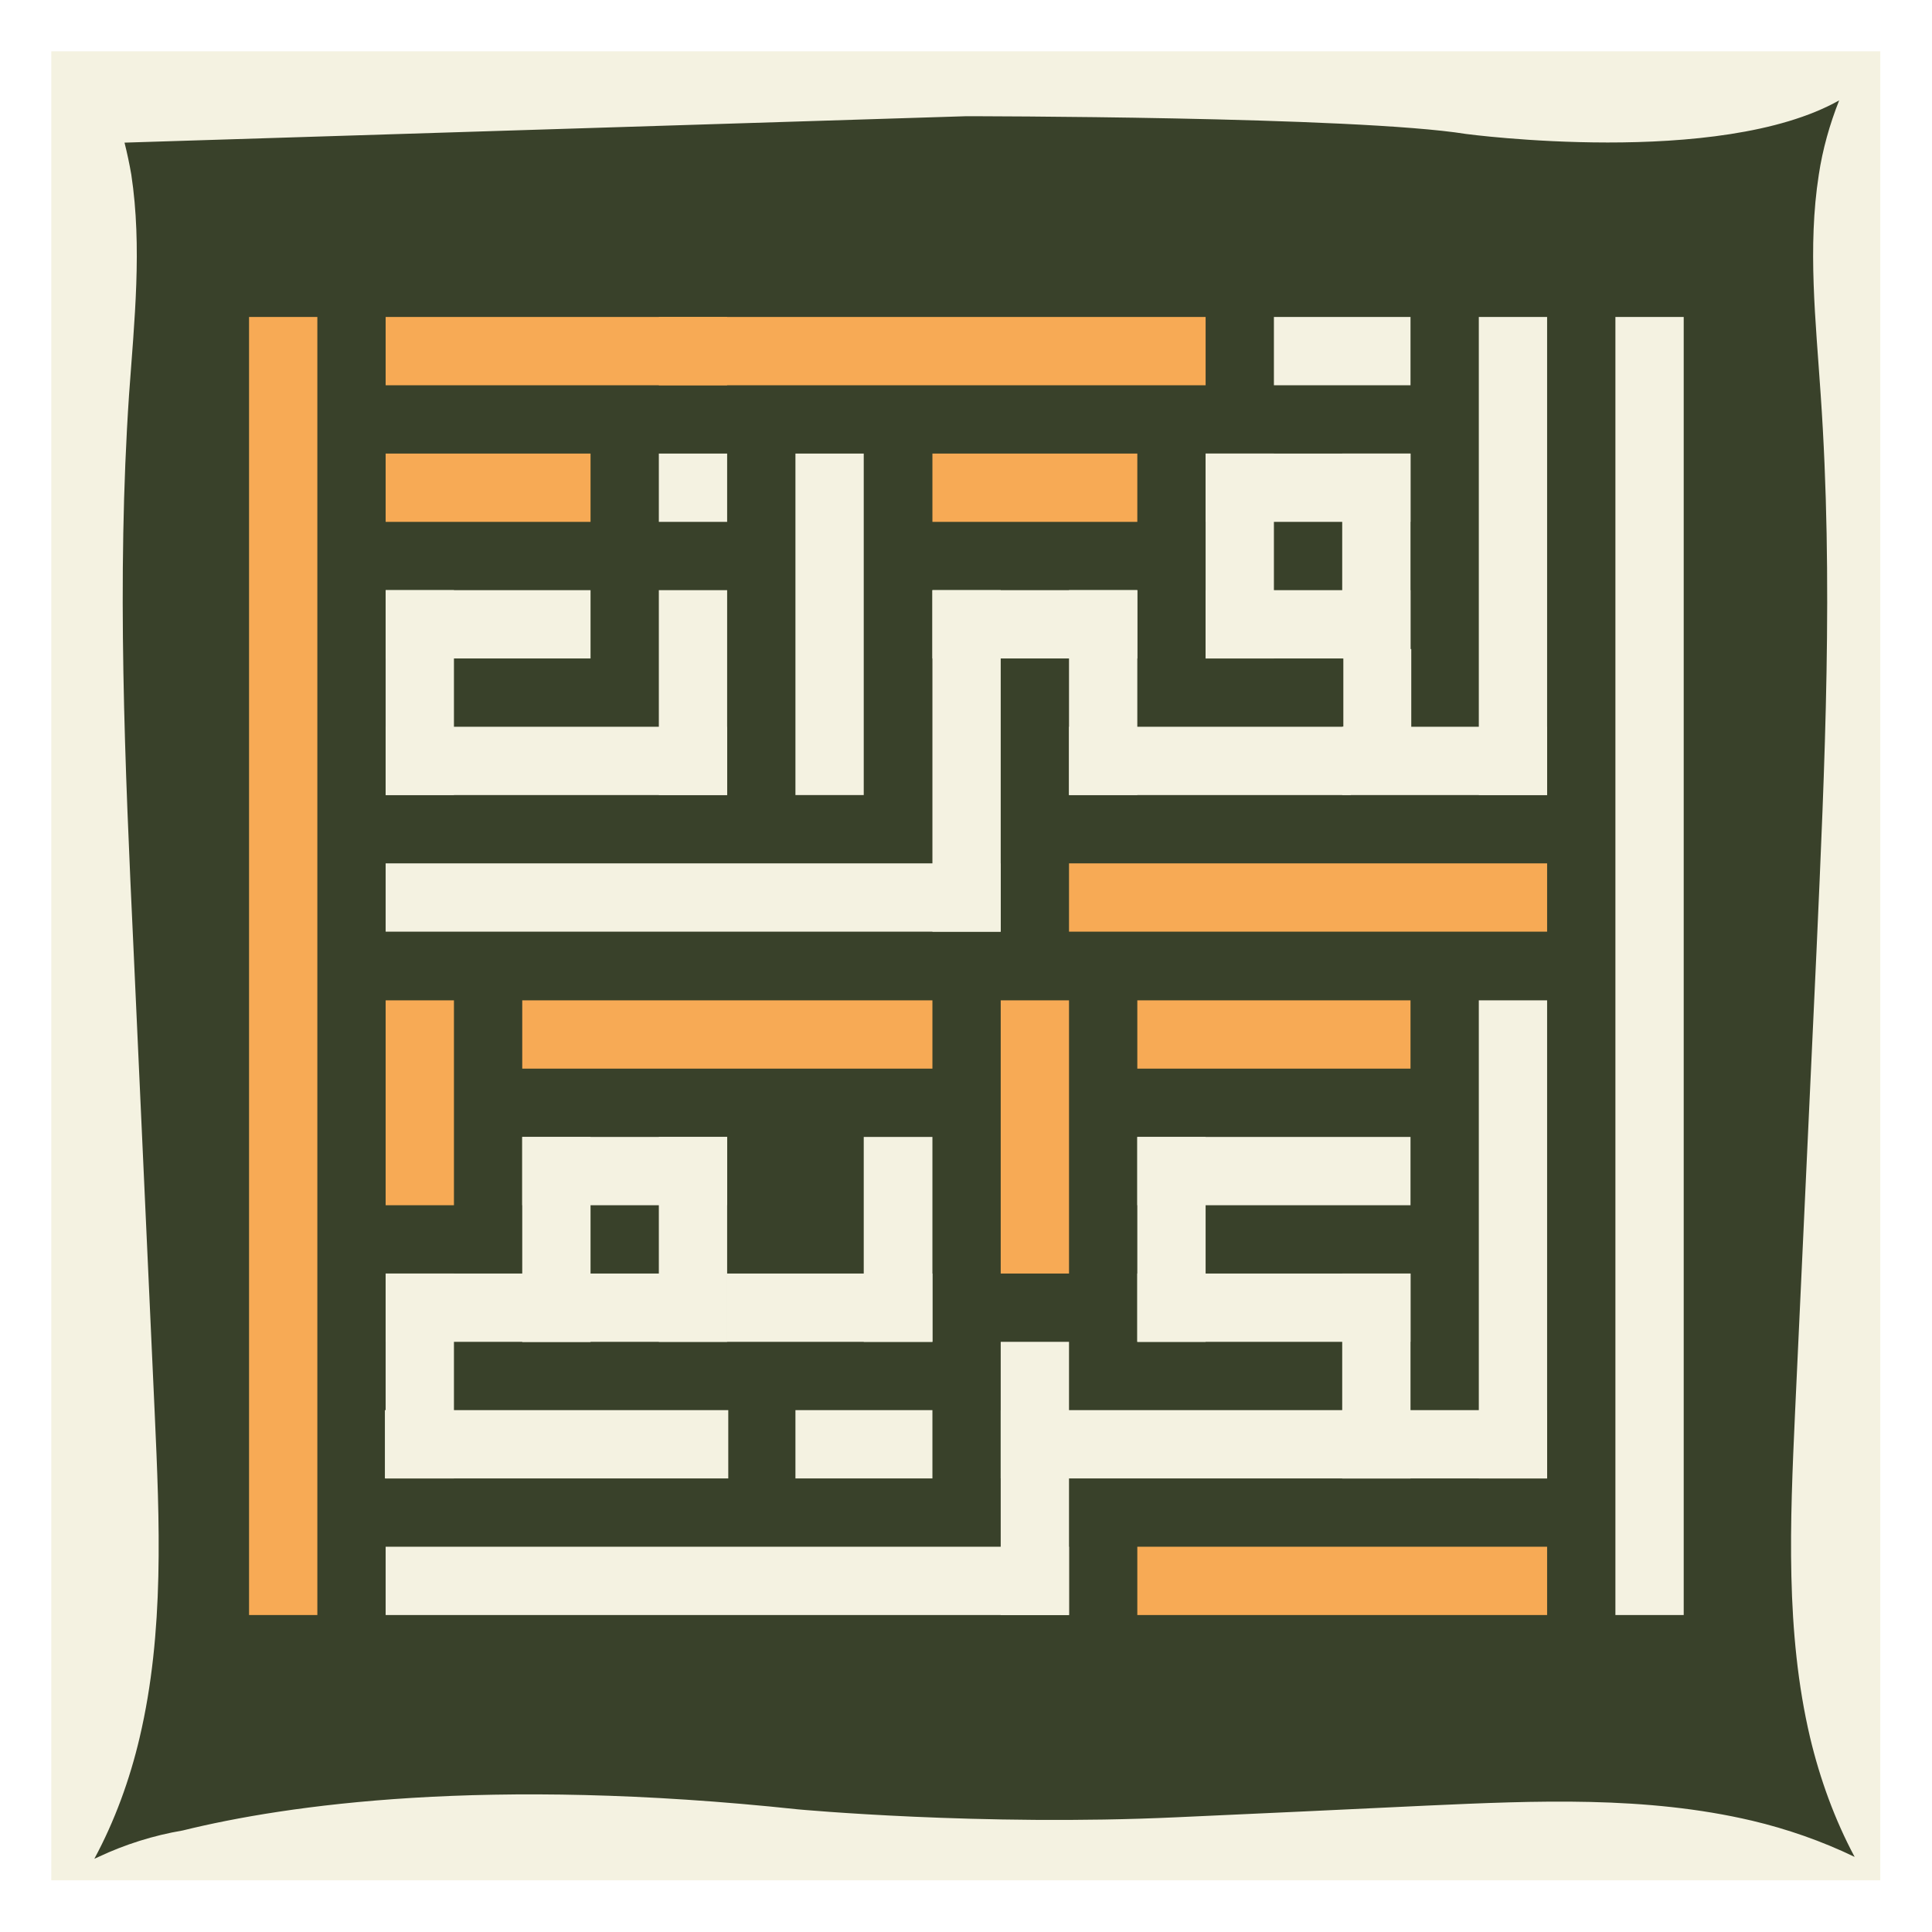
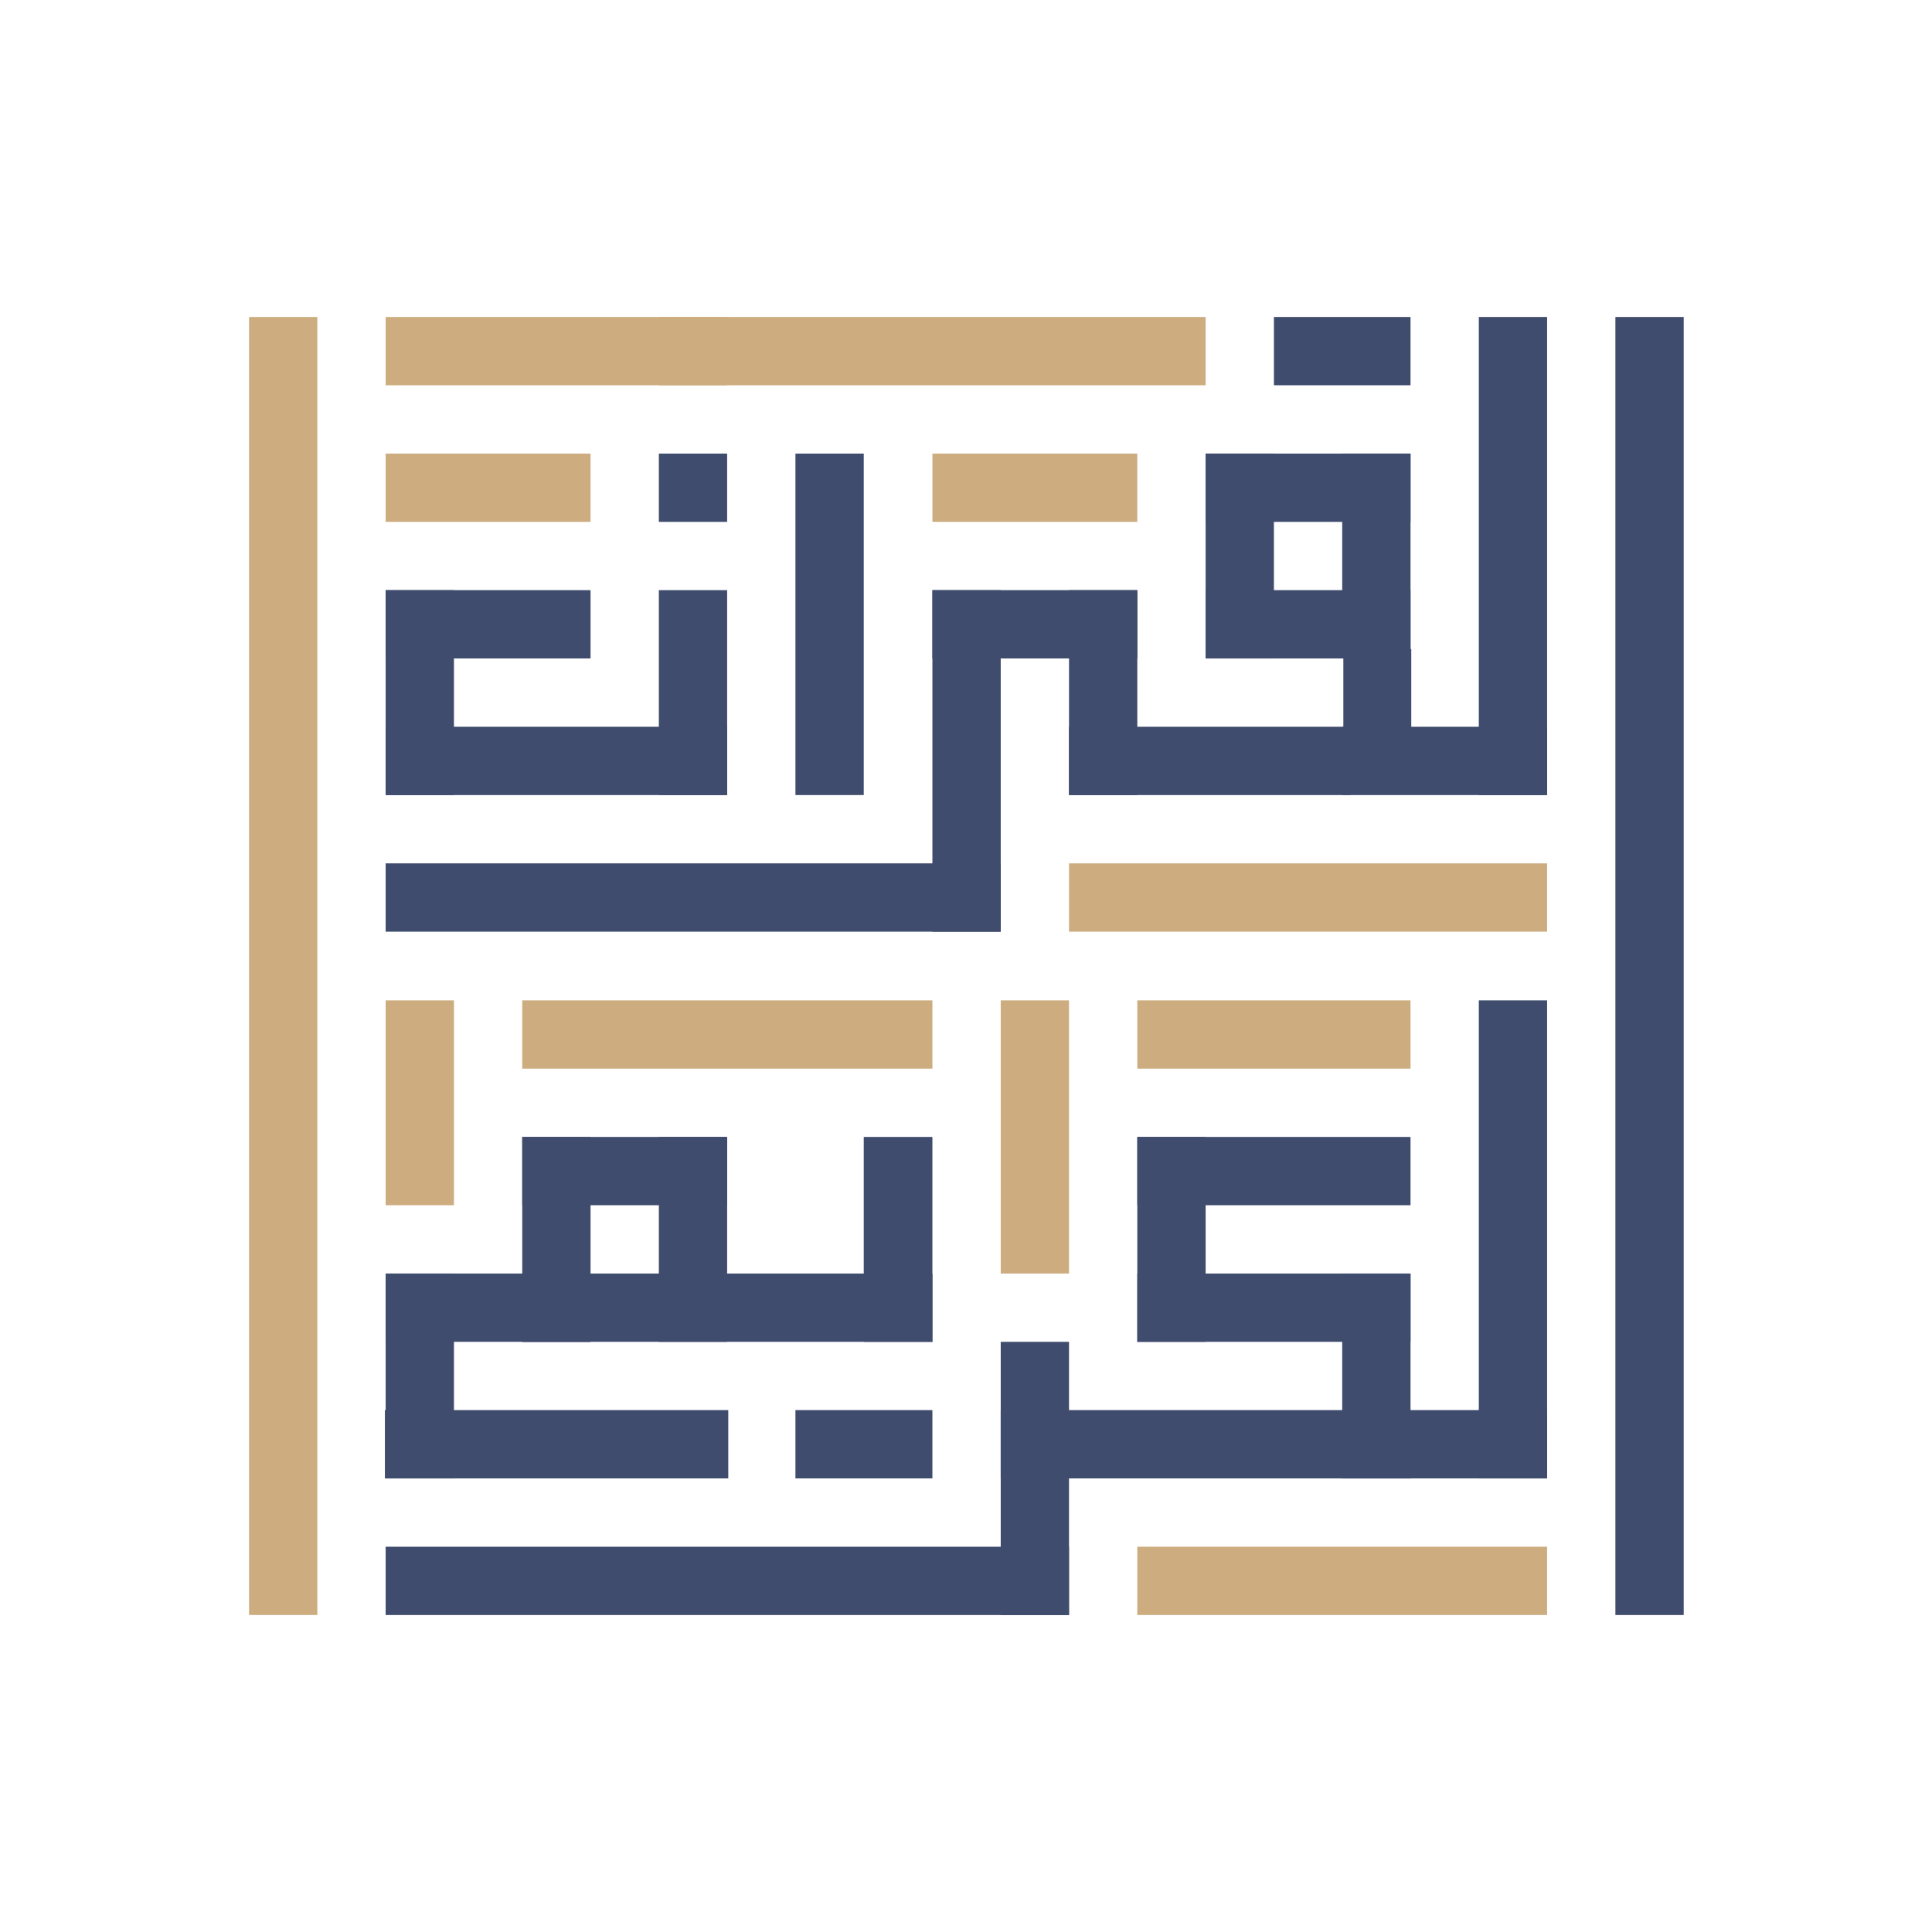
- <svg xmlns="http://www.w3.org/2000/svg" height="512" viewBox="0 0 512 512" width="512">
-   <path d="m17 20h478v478h-478z" fill="#39412a" />
-   <g fill="#f4f2e1">
-     <path d="m428.1 84h18.1v344h-18.1z" />
-     <path d="m391.9 84h18.1v126.7h-18.1z" />
-     <path d="m355.7 210.7v-18.1h54.3v18.1z" />
-     <path d="m319.5 174.5v-18.1h54.3v18.1z" />
-     <path d="m355.7 120.2h18.1v54.3h-18.1z" />
-     <path d="m319.5 138.3v-18.1h54.3v18.1z" />
-     <path d="m337.6 174.5h-18.1v-54.3h18.1z" />
-     <path d="m356 172h18v38.2h-18z" />
-     <path d="m358 192.6v18.1h-74.7v-18.1z" />
-     <path d="m373.8 84v18.1h-36.2v-18.1z" />
-     <path d="m247.1 156.4h18.1v90.5h-18.1z" />
-     <path d="m102.2 246.9v-18.1h163v18.1z" />
-     <path d="m283.3 156.4h18.1v54.3h-18.1z" />
-     <path d="m247.1 174.5v-18.1h54.3v18.1z" />
-     <path d="m210.8 120.2h18.1v90.5h-18.1z" />
-     <path d="m174.6 156.4h18.1v54.3h-18.1z" />
-     <path d="m102.2 210.7v-18.1h90.5v18.1z" />
-     <path d="m102.2 156.4h18.1v54.3h-18.1z" />
-     <path d="m156.5 156.4v18.1h-54.3v-18.1z" />
-     <path d="m192.7 120.2v18.1h-18.1v-18.1z" />
-   </g>
-   <path d="m283.3 246.9v-18.1h126.7v18.1z" fill="#f7aa55" />
-   <path d="m102.2 102.1v-18.1h217.3v18.1z" fill="#f7aa55" />
-   <path d="m247.1 138.3v-18.1h54.3v18.1z" fill="#f7aa55" />
-   <path d="m174.6 102.1v-18.1h18.1v18.1z" fill="#f7aa55" />
-   <path d="m156.5 120.2v18.1h-54.3v-18.1z" fill="#f7aa55" />
-   <path d="m120.3 319.4h-18.1v-54.3h18.1z" fill="#f7aa55" />
-   <path d="m410 391.8h-18.1v-126.7h18.1z" fill="#f4f2e1" />
-   <path d="m410 373.7v18.1h-54.3v-18.1z" fill="#f4f2e1" />
-   <path d="m373.8 391.8h-18.1v-54.3h18.1z" fill="#f4f2e1" />
-   <path d="m373.8 337.5v18.1h-72.4v-18.1z" fill="#f4f2e1" />
-   <path d="m319.5 355.6h-18.1v-54.3h18.1z" fill="#f4f2e1" />
-   <path d="m301.4 319.4v-18.1h72.4v18.1z" fill="#f4f2e1" />
-   <path d="m265.2 391.8v-18.1h108.6v18.1z" fill="#f4f2e1" />
-   <path d="m265.2 355.6h18.1v72.4h-18.1z" fill="#f4f2e1" />
-   <path d="m283.3 409.9v18.1h-181.1v-18.1z" fill="#f4f2e1" />
-   <path d="m247.1 355.6h-18.2v-54.3h18.2z" fill="#f4f2e1" />
-   <path d="m192.7 355.6v-18.1h54.4v18.1z" fill="#f4f2e1" />
-   <path d="m210.8 391.8v-18.1h36.3v18.1z" fill="#f4f2e1" />
-   <path d="m174.6 301.3h18.1v54.3h-18.1z" fill="#f4f2e1" />
-   <path d="m138.4 319.4v-18.1h54.3v18.1z" fill="#f4f2e1" />
-   <path d="m156.5 355.6h-18.1v-54.3h18.1z" fill="#f4f2e1" />
-   <path d="m138.4 355.6v-18.1h54.3v18.1z" fill="#f4f2e1" />
-   <path d="m102.2 355.6v-18.1h54.3v18.1z" fill="#f4f2e1" />
-   <path d="m120.3 391.8h-18.1v-54.3h18.1z" fill="#f4f2e1" />
-   <path d="m102 391.8v-18.1h91v18.1z" fill="#f4f2e1" />
-   <path d="m138.4 283.2v-18.1h108.7v18.1z" fill="#f7aa55" />
-   <path d="m301.4 283.2v-18.1h72.4v18.1z" fill="#f7aa55" />
-   <path d="m84.1 428h-18.1v-344h18.1z" fill="#f7aa55" />
-   <path d="m283.3 337.5h-18.1v-72.4h18.1z" fill="#f7aa55" />
-   <path d="m301.4 428v-18.1h108.6v18.1z" fill="#f7aa55" />
-   <path d="m13.6 13.6h484.7v484.7h-484.7zm477.9 478.5c-5.3-9.9-9.2-20.7-11.8-31.6-6.6-28-5.3-57.2-4-86 1.9-40.9 3.8-81.8 5.7-122.7 2.2-49.1 4.5-98.2 1.1-147.2-1.3-19.5-3.5-39.1-.5-58.3 1-6.7 2.9-13.4 5.4-19.7-31.8 17.9-98.9 8.9-98.9 8.9-29.4-4.7-132.5-4.7-132.5-4.7l-223 7c.7 2.8 1.3 5.6 1.8 8.5 2.9 19.2.8 38.8-.6 58.3-3.3 49-1.1 98.1 1.2 147.2 1.9 40.9 3.7 81.8 5.6 122.7 1.3 28.8 2.6 58-4 86-2.6 11.1-6.6 22.1-12 32.1 0 0 .4-.2 1.1-.5 7-3.3 14.6-5.7 22.3-7 27.6-6.8 80.5-14.4 163.1-5.6 0 0 48.4 4.5 100.2 2.1q33.3-1.5 66.5-3.1c28.8-1.3 58-2.6 86.1 4 9.3 2.2 18.5 5.4 27.2 9.6z" fill="#f4f2e1" fill-rule="evenodd" />
+ <svg xmlns="http://www.w3.org/2000/svg" width="109" height="109" viewBox="0 0 109 109" fill="none">
+   <path d="M91.138 17.883H94.992V91.117H91.138V17.883Z" fill="#404C6E" />
+   <path d="M83.432 17.883H87.285V44.856H83.432V17.883Z" fill="#404C6E" />
+   <path d="M75.725 44.856V41.003H87.285V44.856H75.725Z" fill="#404C6E" />
+   <path d="M68.019 37.149V33.296H79.579V37.149H68.019Z" fill="#404C6E" />
+   <path d="M75.725 25.59H79.579V37.149H75.725V25.59Z" fill="#404C6E" />
+   <path d="M68.019 29.443V25.59H79.579V29.443H68.019Z" fill="#404C6E" />
+   <path d="M71.872 37.149H68.019V25.59H71.872V37.149Z" fill="#404C6E" />
+   <path d="M75.789 36.617H79.621V44.75H75.789V36.617Z" fill="#404C6E" />
+   <path d="M76.215 41.003V44.856H60.312V41.003H76.215Z" fill="#404C6E" />
+   <path d="M79.579 17.883V21.736H71.872V17.883H79.579Z" fill="#404C6E" />
+   <path d="M52.605 33.296H56.459V52.563H52.605V33.296Z" fill="#404C6E" />
+   <path d="M21.757 52.563V48.709H56.459V52.563H21.757Z" fill="#404C6E" />
+   <path d="M60.312 33.296H64.165V44.856H60.312V33.296Z" fill="#404C6E" />
+   <path d="M52.605 37.149V33.296H64.165V37.149H52.605Z" fill="#404C6E" />
+   <path d="M44.877 25.59H48.731V44.856H44.877V25.59Z" fill="#404C6E" />
+   <path d="M37.171 33.296H41.024V44.856H37.171V33.296Z" fill="#404C6E" />
+   <path d="M21.757 44.856V41.003H41.024V44.856H21.757Z" fill="#404C6E" />
+   <path d="M21.757 33.296H25.611V44.856H21.757V33.296Z" fill="#404C6E" />
+   <path d="M33.317 33.296V37.149H21.757V33.296H33.317Z" fill="#404C6E" />
+   <path d="M41.024 25.59V29.443H37.171V25.59H41.024Z" fill="#404C6E" />
+   <path d="M60.312 52.563V48.709H87.285V52.563H60.312Z" fill="#CDAD80" />
+   <path d="M21.757 21.736V17.883H68.019V21.736H21.757Z" fill="#CDAD80" />
+   <path d="M52.605 29.443V25.589H64.165V29.443H52.605Z" fill="#CDAD80" />
+   <path d="M37.171 21.736V17.883H41.024V21.736H37.171Z" fill="#CDAD80" />
+   <path d="M33.317 25.589V29.443H21.757V25.589H33.317Z" fill="#CDAD80" />
+   <path d="M25.611 67.997H21.757V56.437H25.611V67.997Z" fill="#CDAD80" />
+   <path d="M87.285 83.41H83.432V56.437H87.285V83.41Z" fill="#404C6E" />
+   <path d="M87.285 79.557V83.41H75.725V79.557H87.285Z" fill="#404C6E" />
+   <path d="M79.579 83.41H75.725V71.851H79.579V83.41Z" fill="#404C6E" />
+   <path d="M79.579 71.851V75.704H64.165V71.851H79.579Z" fill="#404C6E" />
+   <path d="M68.019 75.704H64.165V64.144H68.019V75.704Z" fill="#404C6E" />
+   <path d="M64.165 67.997V64.144H79.579V67.997H64.165Z" fill="#404C6E" />
+   <path d="M56.459 83.41V79.557H79.579V83.41H56.459Z" fill="#404C6E" />
+   <path d="M56.459 75.704H60.312V91.117H56.459V75.704Z" fill="#404C6E" />
+   <path d="M60.312 87.264V91.117H21.757V87.264H60.312Z" fill="#404C6E" />
+   <path d="M52.605 75.704H48.731V64.144H52.605V75.704Z" fill="#404C6E" />
+   <path d="M41.024 75.704V71.851H52.605V75.704H41.024Z" fill="#404C6E" />
+   <path d="M44.877 83.41V79.557H52.605V83.41H44.877Z" fill="#404C6E" />
+   <path d="M37.171 64.144H41.024V75.704H37.171V64.144Z" fill="#404C6E" />
+   <path d="M29.464 67.997V64.144H41.024V67.997H29.464Z" fill="#404C6E" />
+   <path d="M33.317 75.704H29.464V64.144H33.317V75.704Z" fill="#404C6E" />
+   <path d="M29.464 75.704V71.851H41.024V75.704H29.464Z" fill="#404C6E" />
+   <path d="M21.757 75.704V71.851H33.317V75.704H21.757Z" fill="#404C6E" />
+   <path d="M25.611 83.41H21.757V71.851H25.611V83.41Z" fill="#404C6E" />
+   <path d="M21.715 83.41V79.557H41.088V83.41H21.715Z" fill="#404C6E" />
+   <path d="M29.464 60.291V56.437H52.605V60.291H29.464Z" fill="#CDAD80" />
+   <path d="M64.165 60.291V56.437H79.579V60.291H64.165Z" fill="#CDAD80" />
+   <path d="M17.904 91.117H14.051V17.883H17.904V91.117Z" fill="#CDAD80" />
+   <path d="M60.312 71.851H56.459V56.437H60.312V71.851Z" fill="#CDAD80" />
+   <path d="M64.165 91.117V87.264H87.285V91.117H64.165Z" fill="#CDAD80" />
</svg>
